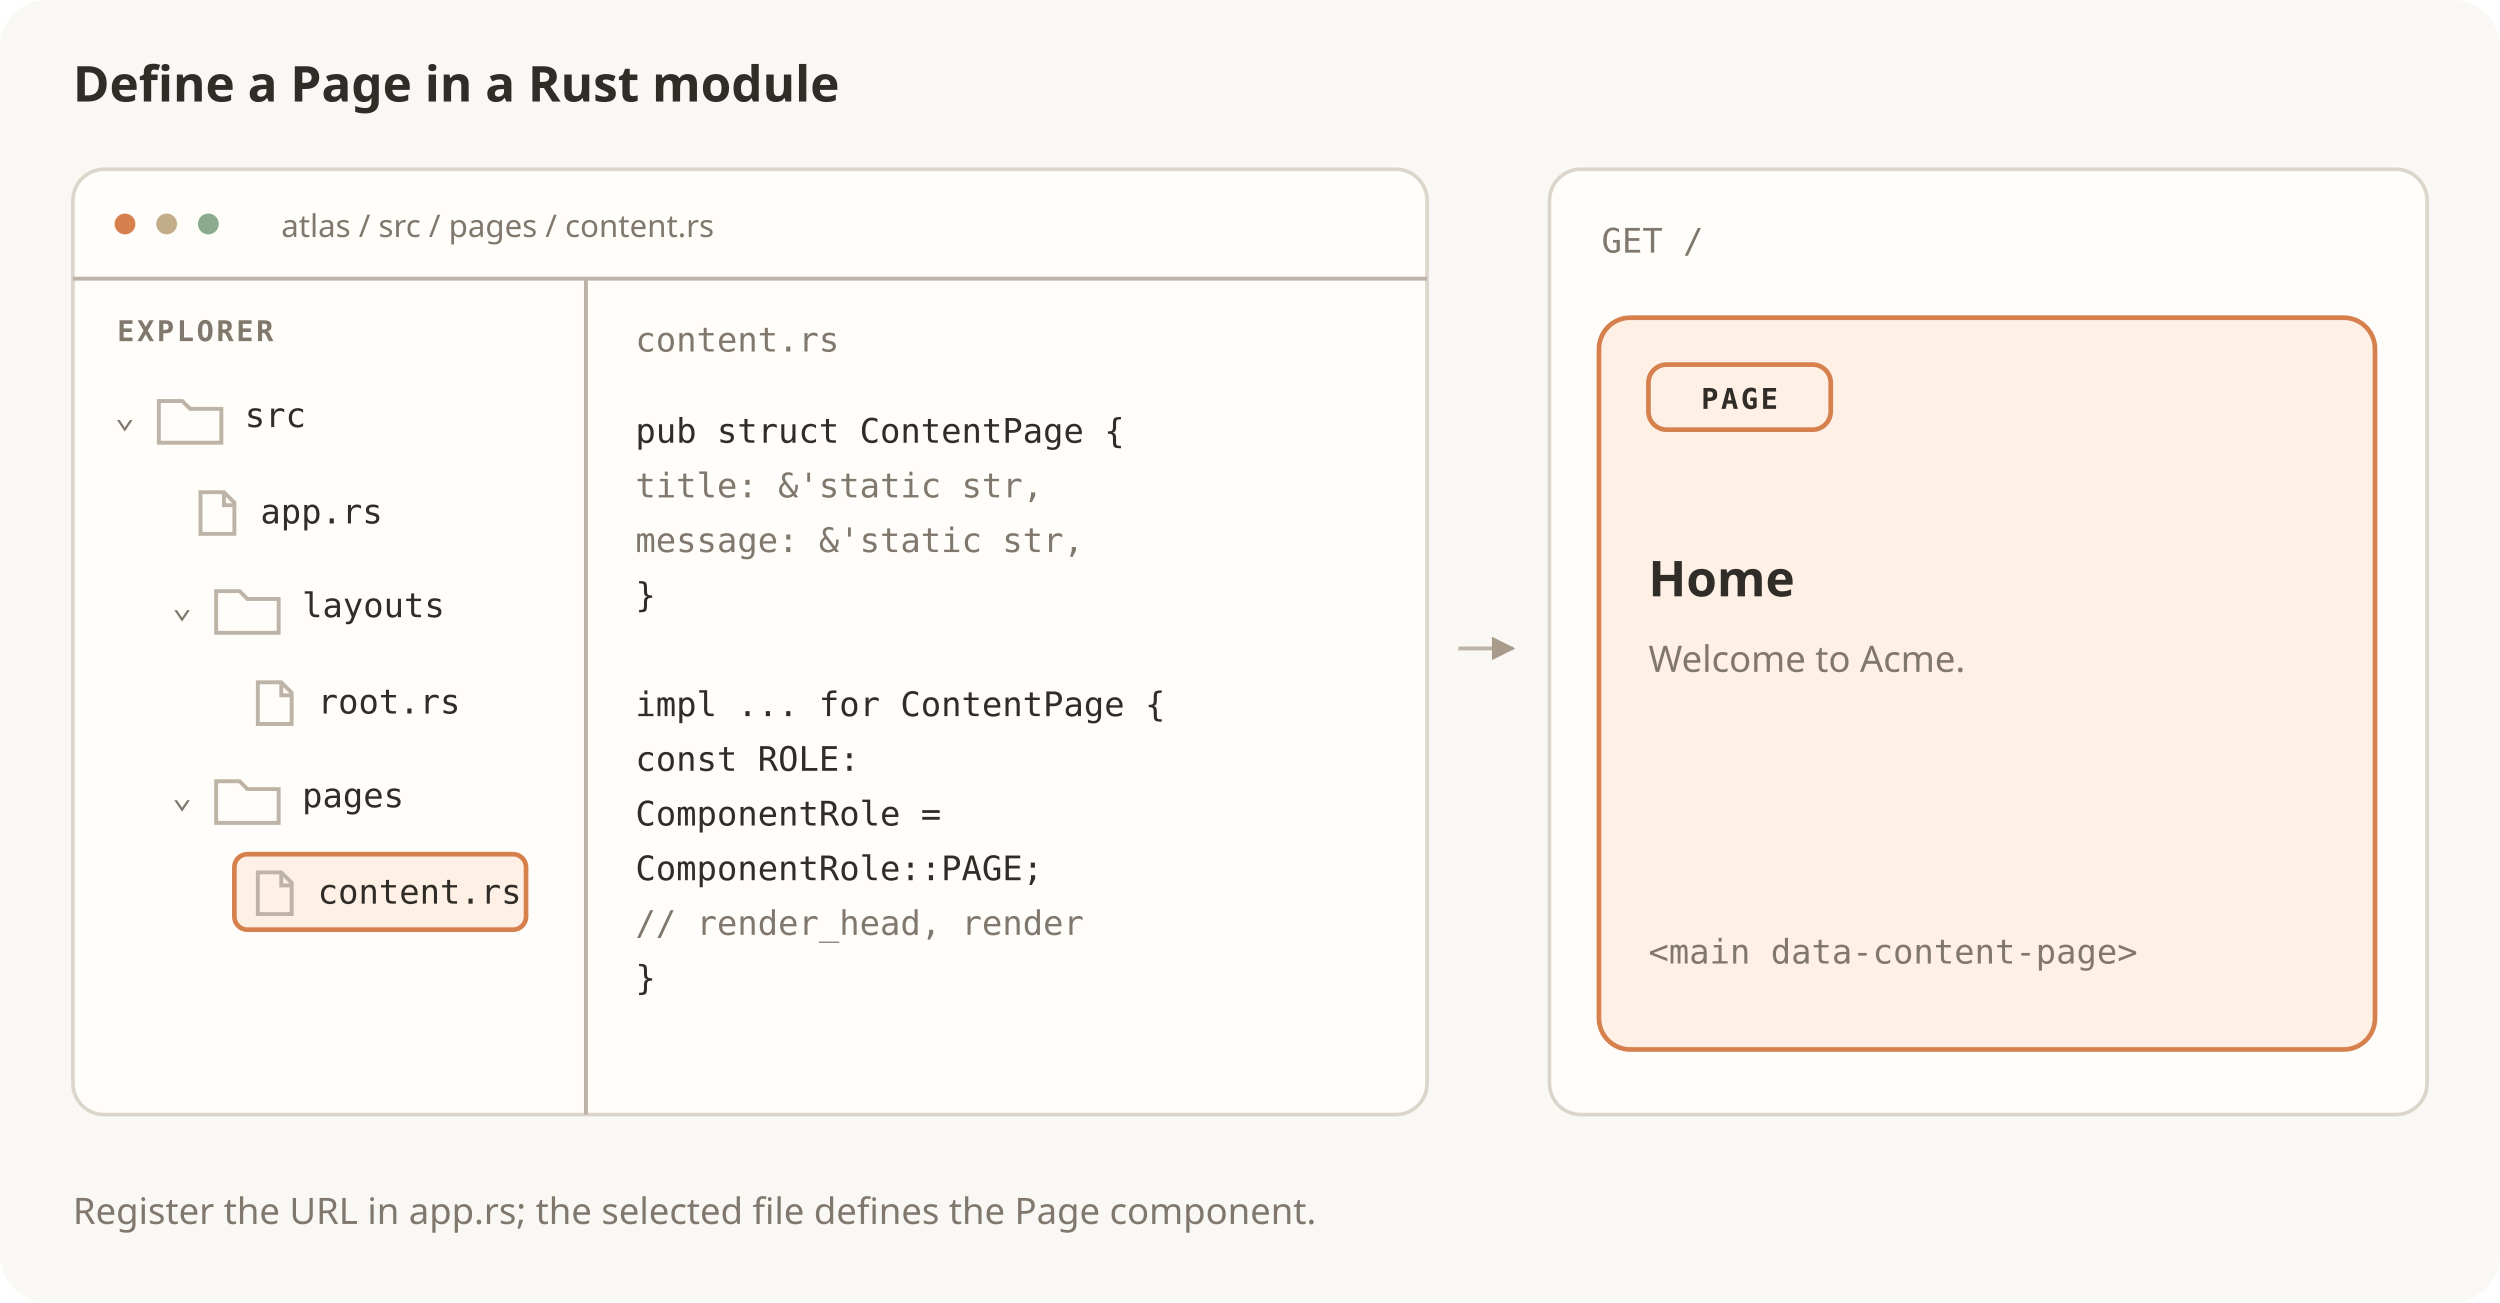
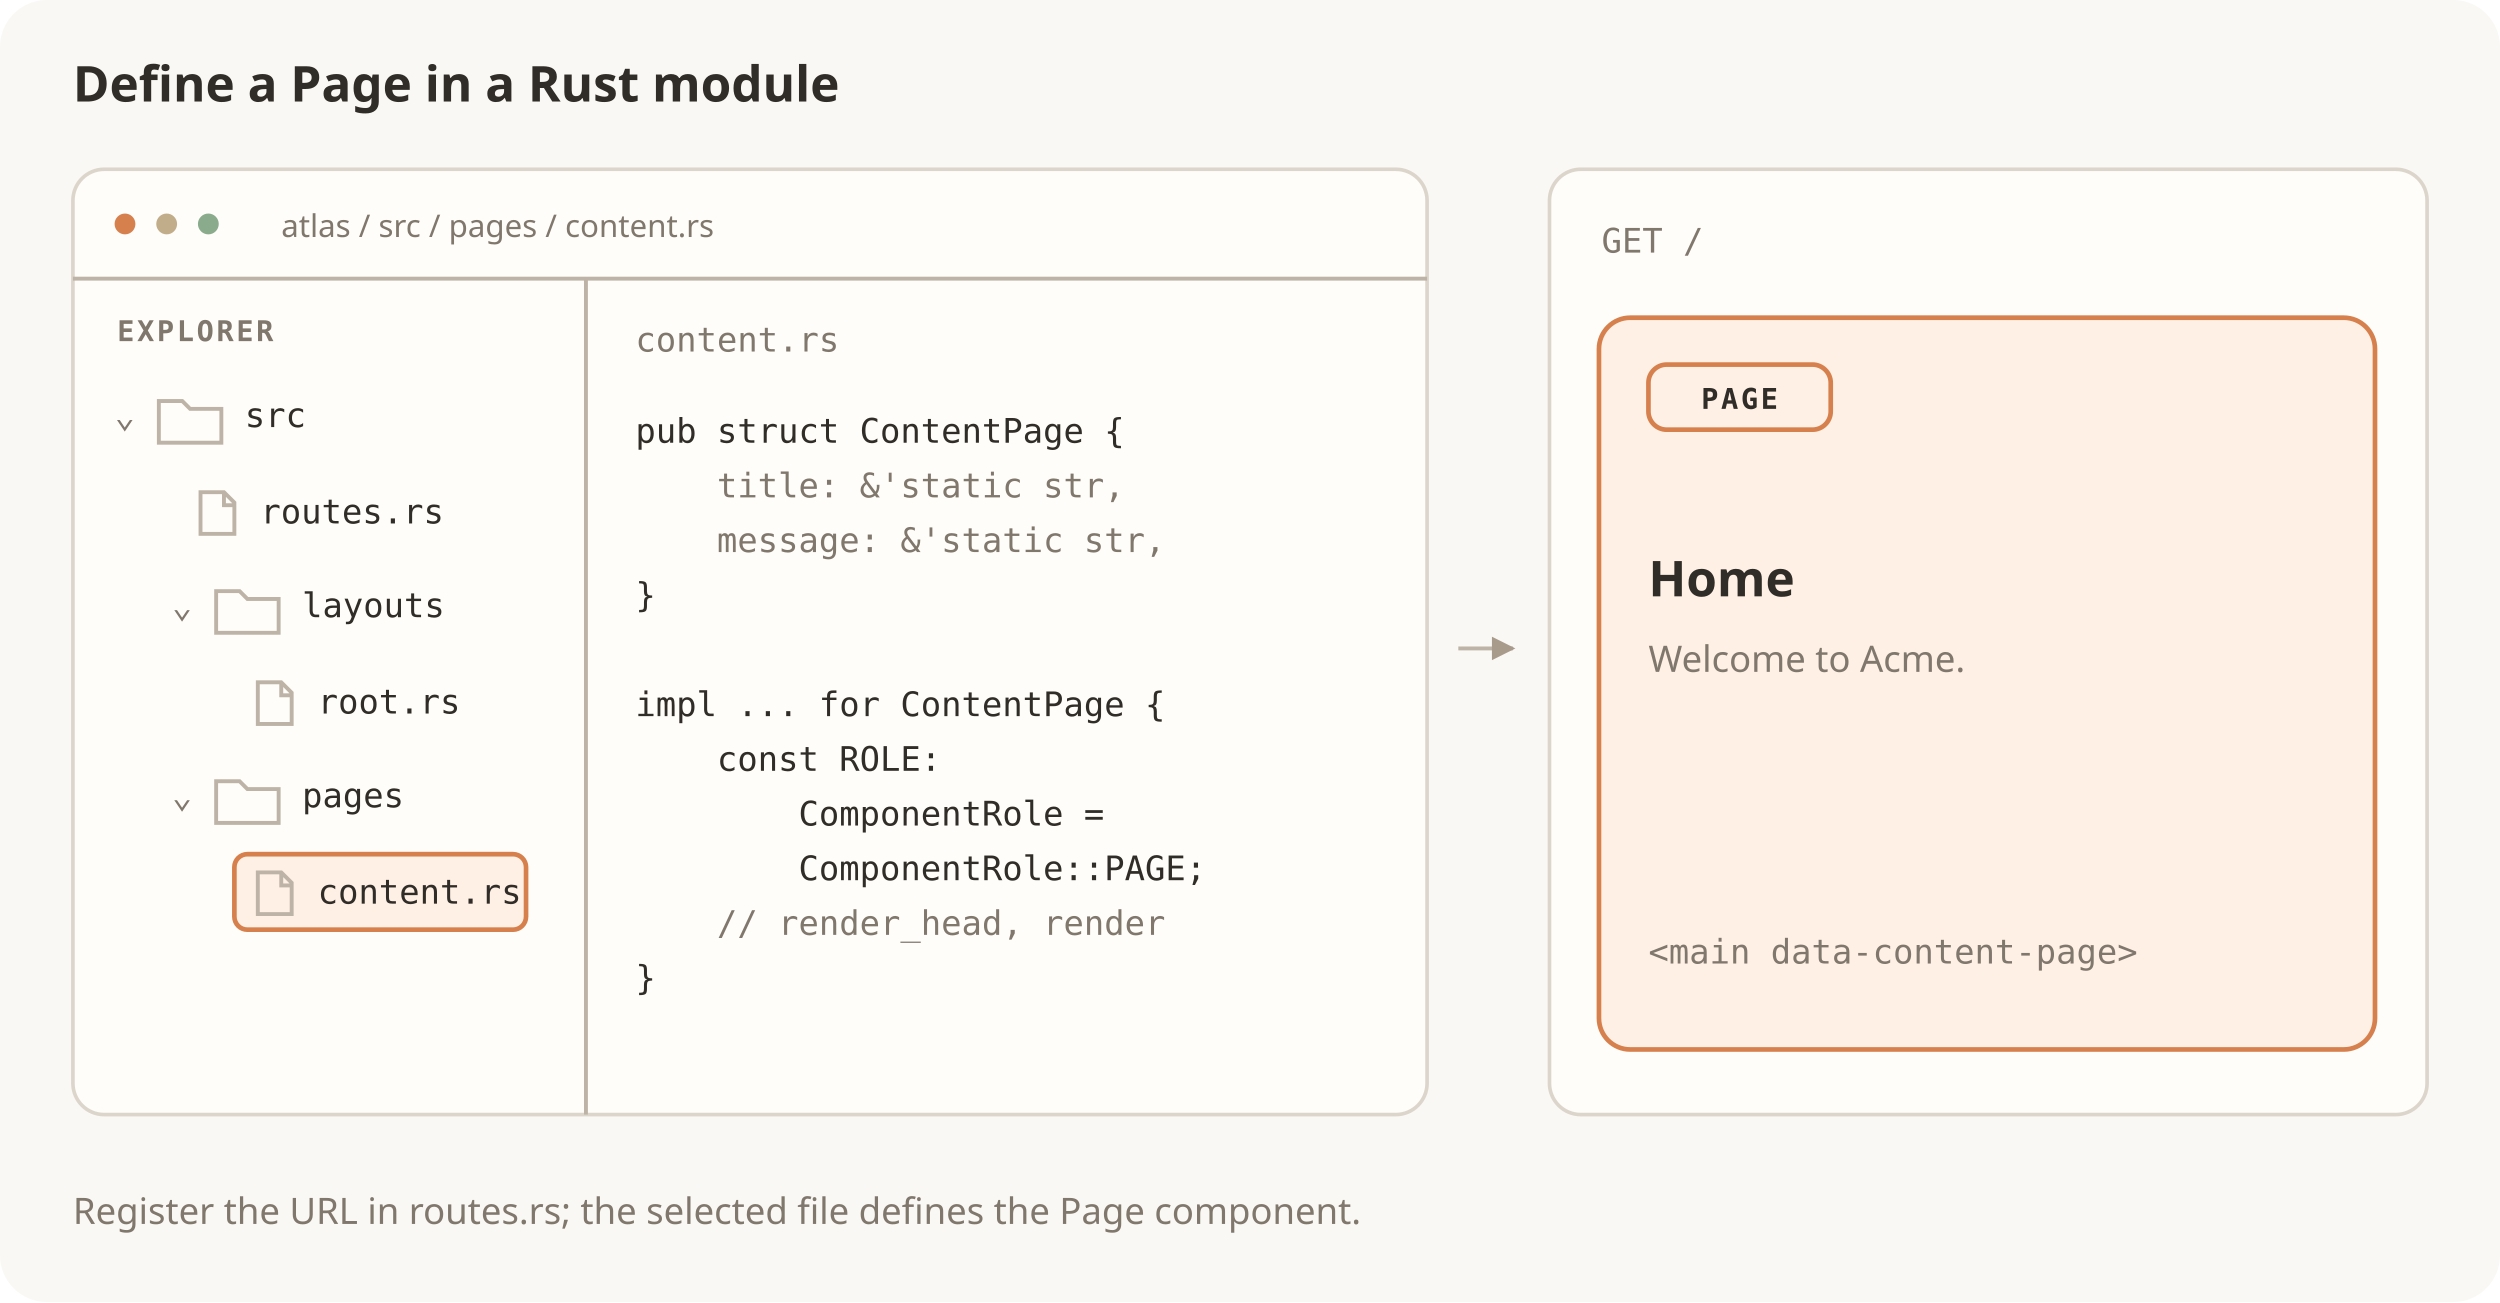
<svg xmlns="http://www.w3.org/2000/svg" viewBox="0 0 960 500" width="960" height="500" role="img" aria-labelledby="title description">
  <style>
.canvas {fill:#faf8f4}.panel {fill:#fffdf9;stroke:#dcd5cb;stroke-width:1.4}.ink {fill:#302c27}.muted {fill:#80776d}.line {stroke:#bdb3a6;stroke-width:1.5;fill:none}.layout {fill:#f5eee2;stroke:#b69a72;stroke-width:1.6}.page {fill:#fff0e5;stroke:#d6804d;stroke-width:1.8}.component {fill:#eef3ed;stroke:#8aab8c;stroke-width:1.4}.tag {font:600 11px ui-monospace,SFMono-Regular,Menlo,monospace;letter-spacing:1px}.h {font:600 19px ui-sans-serif,system-ui,sans-serif}.body {font:14px ui-sans-serif,system-ui,sans-serif}.mono {font:13px ui-monospace,SFMono-Regular,Menlo,monospace}.small {font:12px ui-sans-serif,system-ui,sans-serif}.arrow-head {fill:#a99b8b}
@media(prefers-color-scheme:dark){.canvas{fill:#202020}.panel{fill:#272624;stroke:#5d574f}.ink{fill:#ece6dc}.muted{fill:#c0b7aa}.layout{fill:#383024;stroke:#b69a72}.page{fill:#442e23;stroke:#e29663}.component{fill:#26382b;stroke:#8aab8c}.line{stroke:#8c8172}}
</style>
  <defs>
    <marker id="arrow" viewBox="0 0 10 10" refX="9" refY="5" markerWidth="6" markerHeight="6" orient="auto-start-reverse">
      <path d="M0 0 10 5 0 10Z" class="arrow-head" />
    </marker>
  </defs>
  <rect x="0" y="0" width="960" height="500" rx="18" class="canvas" />
  <text x="28" y="39" class="h ink">Define a Page in a Rust module</text>
  <rect x="28" y="65" width="520" height="363" rx="12" class="panel" />
  <circle cx="48" cy="86" r="4" fill="#d6804d" />
  <circle cx="64" cy="86" r="4" fill="#c2ad8b" />
  <circle cx="80" cy="86" r="4" fill="#8aab8c" />
  <text x="108" y="91" class="small muted">atlas / src / pages / content.rs</text>
  <path d="M28 107H548 M225 107V428" class="line" />
  <text x="45" y="131" class="tag muted">EXPLORER</text>
  <text x="44" y="164" class="mono muted">⌄</text>
  <path d="M61 154h9l3 3h12v13h-24z" class="line" />
  <text x="94" y="164" class="mono ink">src</text>
  <path d="M77 189h9l4 4v12h-13z M86 189v5h4" class="line" />
-   <text x="100" y="201" class="mono ink">app.rs</text>
+   <text x="100" y="201" class="mono ink">routes.rs</text>
  <text x="66" y="237" class="mono muted">⌄</text>
  <path d="M83 227h9l3 3h12v13h-24z" class="line" />
  <text x="116" y="237" class="mono ink">layouts</text>
  <path d="M99 262h9l4 4v12h-13z M108 262v5h4" class="line" />
  <text x="122" y="274" class="mono ink">root.rs</text>
  <text x="66" y="310" class="mono muted">⌄</text>
  <path d="M83 300h9l3 3h12v13h-24z" class="line" />
  <text x="116" y="310" class="mono ink">pages</text>
  <rect x="90" y="328" width="112" height="29" rx="5" class="page" />
  <path d="M99 335h9l4 4v12h-13z M108 335v5h4" class="line" />
  <text x="122" y="347" class="mono ink">content.rs</text>
  <text x="244" y="135" class="mono muted">content.rs</text>
  <text x="244" y="170" class="mono ink">pub struct ContentPage {</text>
-   <text x="244" y="191" class="mono muted">    title: &amp;'static str,</text>
-   <text x="244" y="212" class="mono muted">    message: &amp;'static str,</text>
+   <text x="244" y="191" class="mono muted" xml:space="preserve">    title: &amp;'static str,</text>
+   <text x="244" y="212" class="mono muted" xml:space="preserve">    message: &amp;'static str,</text>
  <text x="244" y="233" class="mono ink">}</text>
  <text x="244" y="254" class="mono ink" />
  <text x="244" y="275" class="mono ink">impl ... for ContentPage {</text>
-   <text x="244" y="296" class="mono ink">    const ROLE:</text>
-   <text x="244" y="317" class="mono ink">        ComponentRole =</text>
-   <text x="244" y="338" class="mono ink">        ComponentRole::PAGE;</text>
-   <text x="244" y="359" class="mono muted">    // render_head, render</text>
+   <text x="244" y="296" class="mono ink" xml:space="preserve">    const ROLE:</text>
+   <text x="244" y="317" class="mono ink" xml:space="preserve">        ComponentRole =</text>
+   <text x="244" y="338" class="mono ink" xml:space="preserve">        ComponentRole::PAGE;</text>
+   <text x="244" y="359" class="mono muted" xml:space="preserve">    // render_head, render</text>
  <text x="244" y="380" class="mono ink">}</text>
  <path d="M560 249H581" class="line" marker-end="url(#arrow)" />
  <rect x="595" y="65" width="337" height="363" rx="12" class="panel" />
  <text x="615" y="97" class="mono muted">GET /</text>
  <rect x="614" y="122" width="298" height="281" rx="12" class="page" />
  <rect x="633" y="140" width="70" height="25" rx="7" class="page" />
  <text x="668.0" y="157" class="tag ink" text-anchor="middle">PAGE</text>
  <text x="633" y="229" class="h ink">Home</text>
  <text x="633" y="258" class="body muted">Welcome to Acme.</text>
  <text x="633" y="370" class="mono muted">&lt;main data-content-page&gt;</text>
-   <text x="28" y="470" class="body muted">Register the URL in app.rs; the selected file defines the Page component.</text>
+   <text x="28" y="470" class="body muted">Register the URL in routes.rs; the selected file defines the Page component.</text>
</svg>
